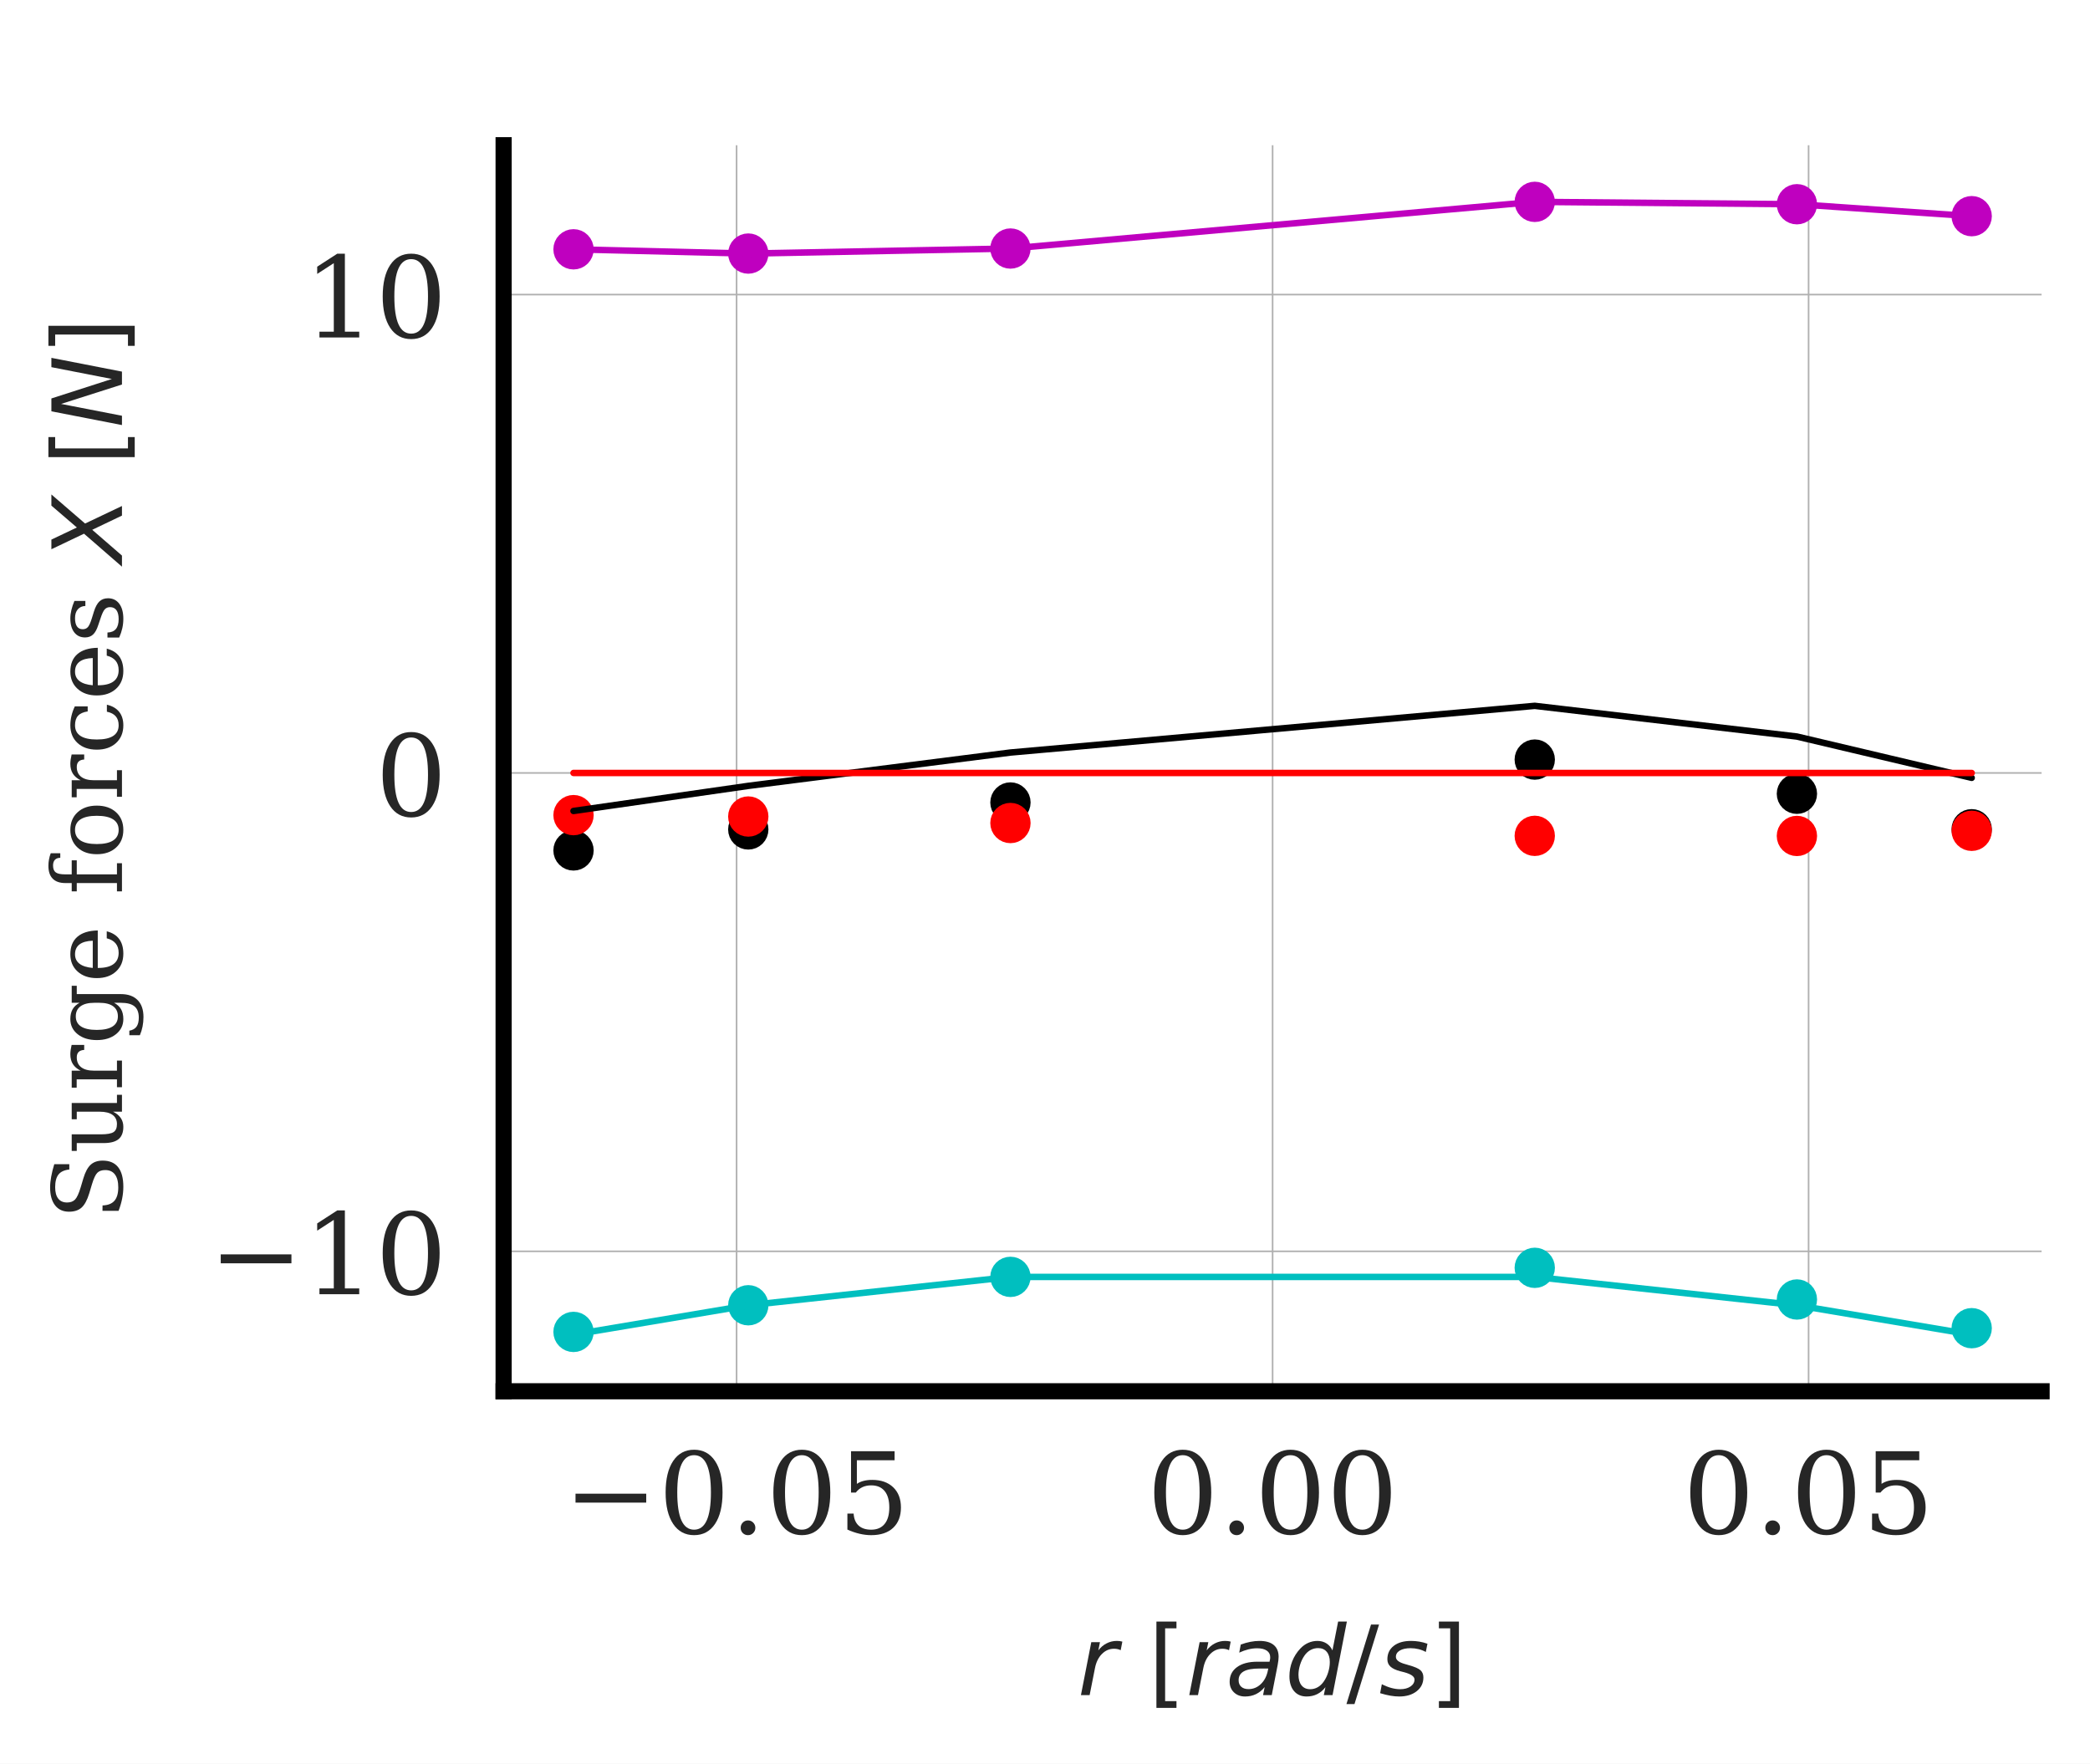
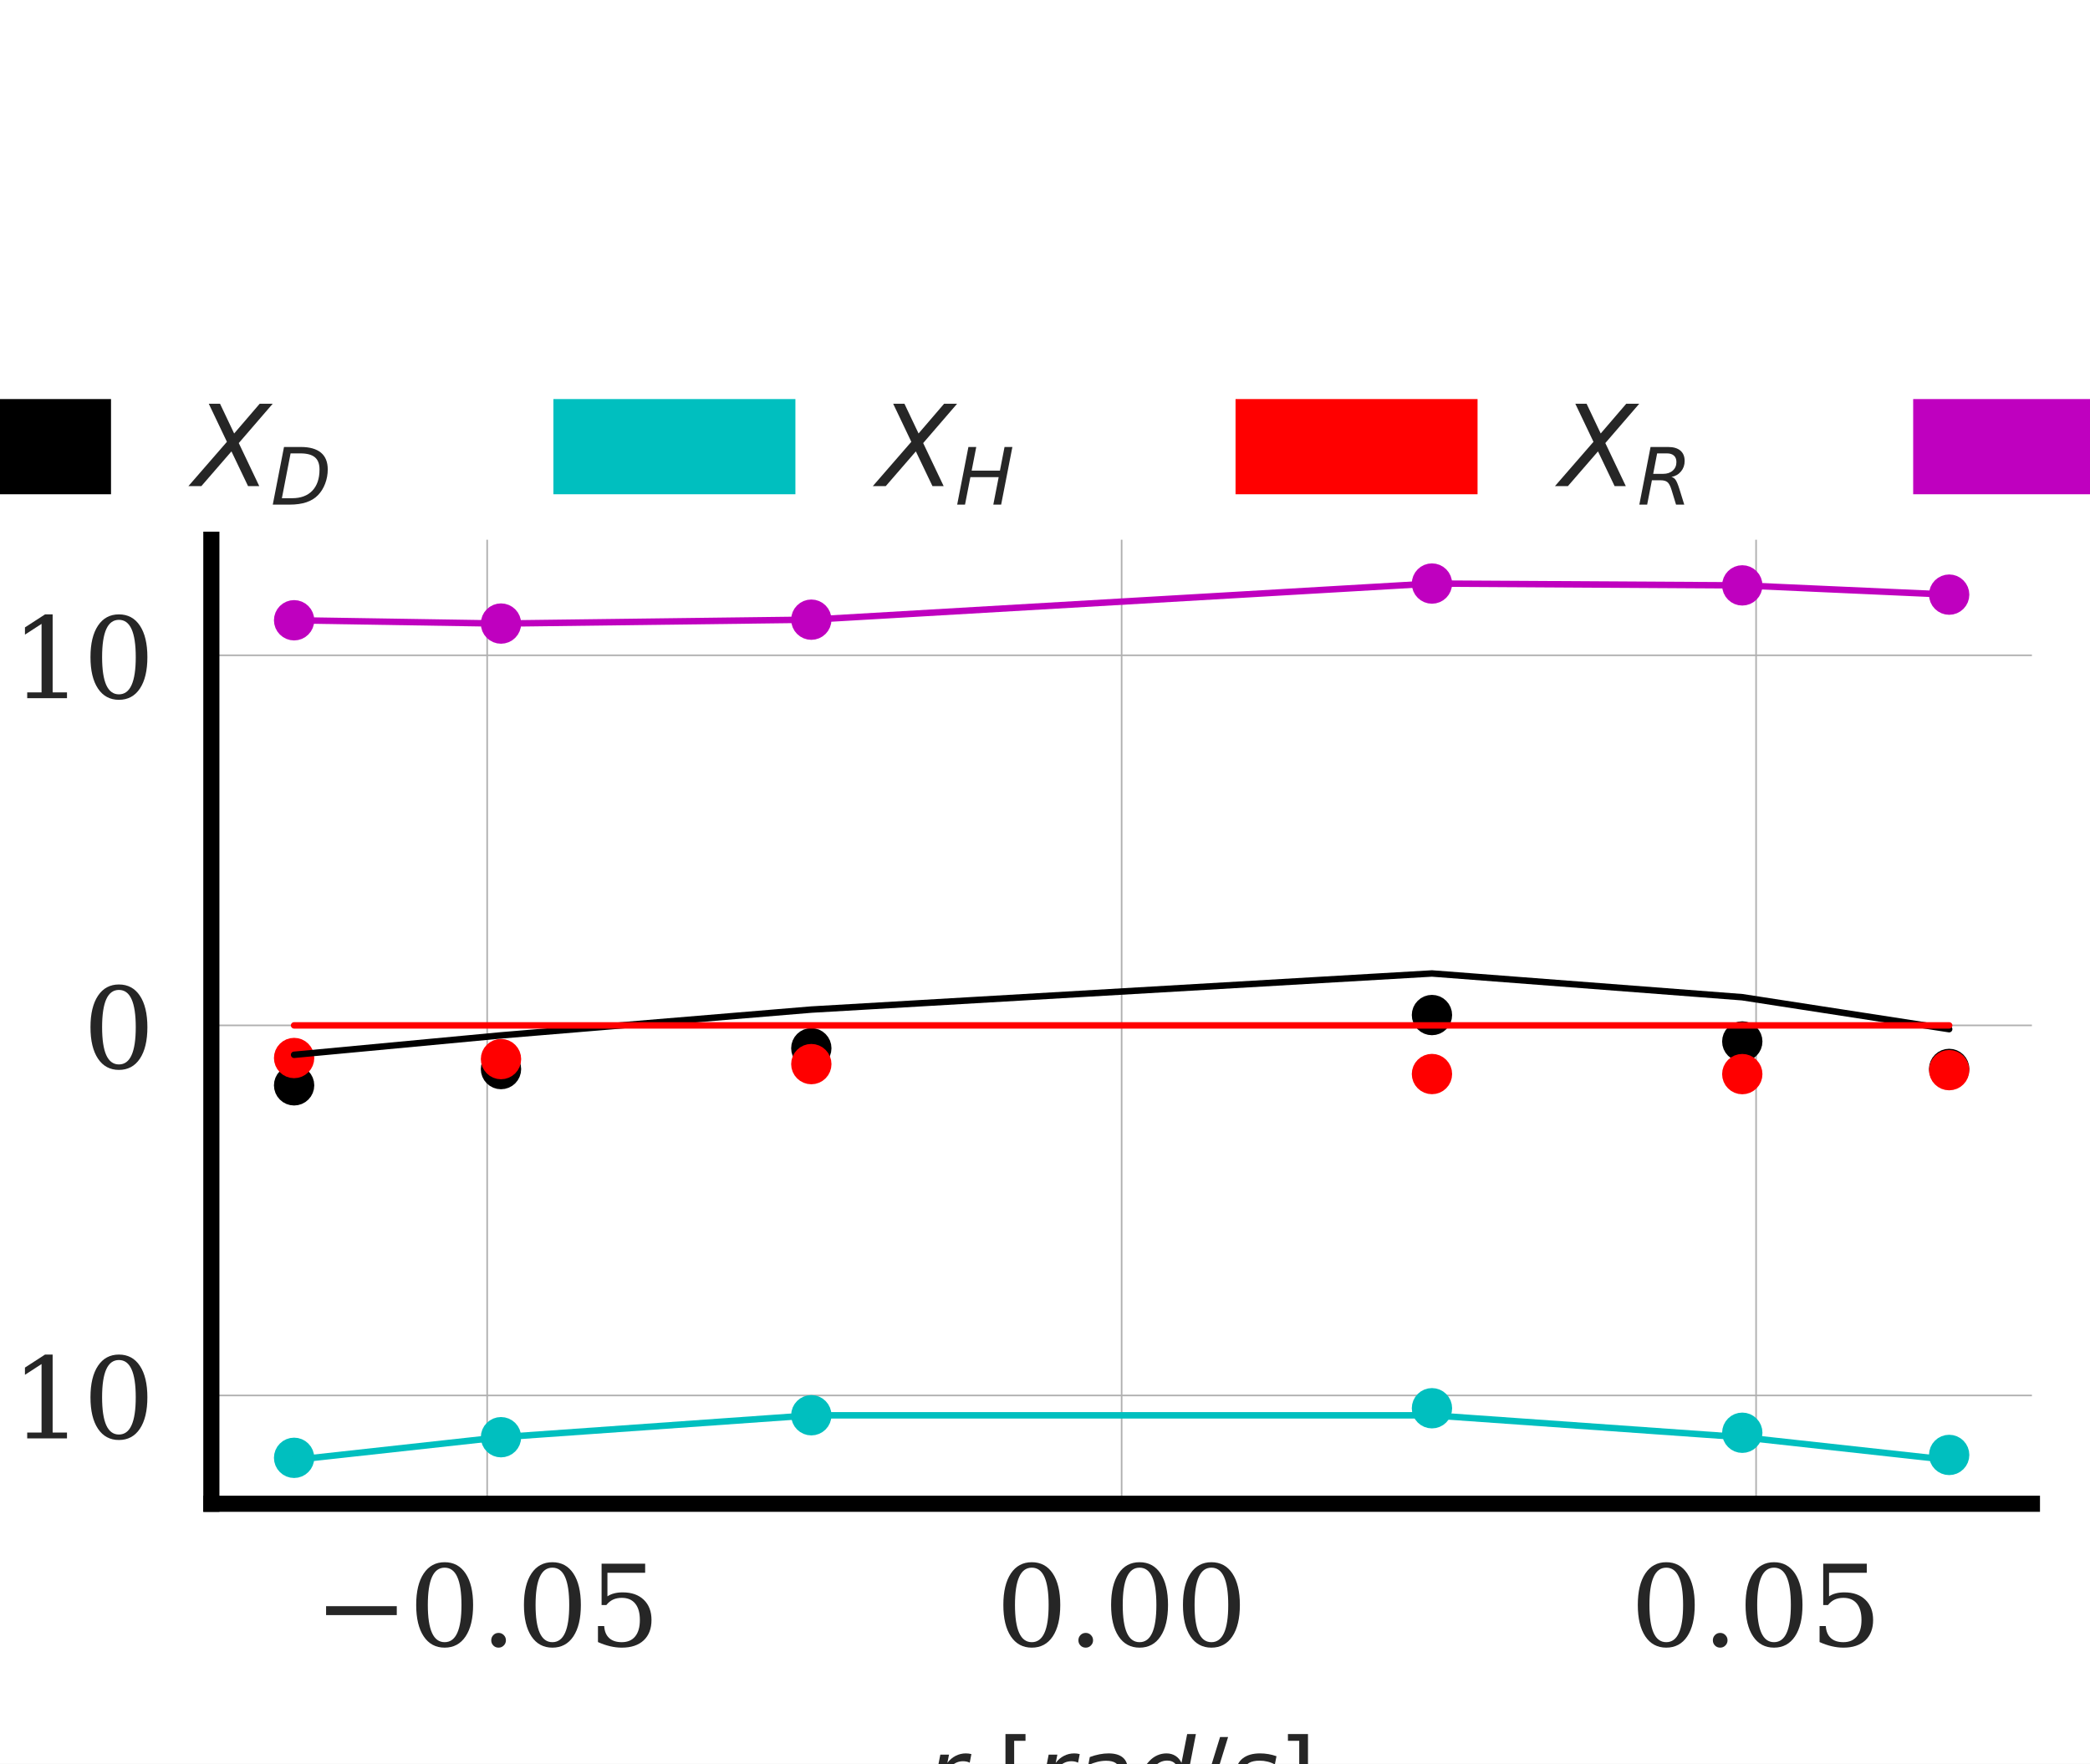
<svg xmlns="http://www.w3.org/2000/svg" xmlns:xlink="http://www.w3.org/1999/xlink" width="129.54pt" height="109.312pt" viewBox="0 0 129.54 109.312" version="1.1">
  <defs>
    <style type="text/css">*{stroke-linejoin: round; stroke-linecap: butt}</style>
  </defs>
  <g id="figure_1">
    <g id="patch_1">
      <path d="M 0 109.312  L 129.54 109.312  L 129.54 0  L 0 0  z " style="fill: #ffffff" />
    </g>
    <g id="axes_1">
      <g id="patch_2">
-         <path d="M 31.214 86.23  L 126.54 86.23  L 126.54 9.001  L 31.214 9.001  z " style="fill: #ffffff" />
+         <path d="M 13.1 93.202  L 125.94 93.202  L 125.94 33.452  L 13.1 33.452  z " style="fill: #ffffff" />
      </g>
      <g id="matplotlib.axis_1">
        <g id="xtick_1">
          <g id="line2d_1">
-             <path d="M 45.655 86.23  L 45.655 9.001  " clip-path="url(#pb7124b61d7)" style="fill: none; stroke: #b0b0b0; stroke-width: 0.1; stroke-linecap: round" />
+             <path d="M 30.195 93.202  L 30.195 33.452  " clip-path="url(#pee48718873)" style="fill: none; stroke: #b0b0b0; stroke-width: 0.1; stroke-linecap: round" />
          </g>
          <g id="line2d_2" />
          <g id="text_1">
-             <g style="fill: #262626" transform="translate(34.92963 95.04866) scale(0.07 -0.07)">
+             <g style="fill: #262626" transform="translate(19.46946 102.0205) scale(0.07 -0.07)">
              <defs>
                <path id="DejaVuSerif-2212" d="M 678 2259  L 4684 2259  L 4684 1753  L 678 1753  L 678 2259  z " transform="scale(0.015625)" />
                <path id="DejaVuSerif-30" d="M 2034 219  Q 2513 219 2750 744  Q 2988 1269 2988 2328  Q 2988 3391 2750 3916  Q 2513 4441 2034 4441  Q 1556 4441 1318 3916  Q 1081 3391 1081 2328  Q 1081 1269 1318 744  Q 1556 219 2034 219  z M 2034 -91  Q 1275 -91 848 546  Q 422 1184 422 2328  Q 422 3475 848 4112  Q 1275 4750 2034 4750  Q 2797 4750 3222 4112  Q 3647 3475 3647 2328  Q 3647 1184 3222 546  Q 2797 -91 2034 -91  z " transform="scale(0.015625)" />
                <path id="DejaVuSerif-2e" d="M 603 325  Q 603 500 722 622  Q 841 744 1019 744  Q 1191 744 1312 622  Q 1434 500 1434 325  Q 1434 153 1312 31  Q 1191 -91 1019 -91  Q 841 -91 722 29  Q 603 150 603 325  z " transform="scale(0.015625)" />
                <path id="DejaVuSerif-35" d="M 3219 4666  L 3219 4153  L 1081 4153  L 1081 2816  Q 1244 2928 1461 2984  Q 1678 3041 1947 3041  Q 2703 3041 3140 2622  Q 3578 2203 3578 1478  Q 3578 738 3136 323  Q 2694 -91 1894 -91  Q 1572 -91 1234 -12  Q 897 66 544 225  L 544 1131  L 897 1131  Q 925 688 1179 453  Q 1434 219 1894 219  Q 2388 219 2653 544  Q 2919 869 2919 1478  Q 2919 2084 2655 2407  Q 2391 2731 1894 2731  Q 1613 2731 1398 2631  Q 1184 2531 1019 2322  L 750 2322  L 750 4666  L 3219 4666  z " transform="scale(0.015625)" />
              </defs>
              <use xlink:href="#DejaVuSerif-2212" />
              <use xlink:href="#DejaVuSerif-30" x="83.789" />
              <use xlink:href="#DejaVuSerif-2e" x="147.412" />
              <use xlink:href="#DejaVuSerif-30" x="179.199" />
              <use xlink:href="#DejaVuSerif-35" x="242.822" />
            </g>
          </g>
        </g>
        <g id="xtick_2">
          <g id="line2d_3">
-             <path d="M 78.877 86.23  L 78.877 9.001  " clip-path="url(#pb7124b61d7)" style="fill: none; stroke: #b0b0b0; stroke-width: 0.1; stroke-linecap: round" />
+             <path d="M 69.52 93.202  L 69.52 33.452  " clip-path="url(#pee48718873)" style="fill: none; stroke: #b0b0b0; stroke-width: 0.1; stroke-linecap: round" />
          </g>
          <g id="line2d_4" />
          <g id="text_2">
-             <g style="fill: #262626" transform="translate(71.08355 95.04866) scale(0.07 -0.07)">
+             <g style="fill: #262626" transform="translate(61.72691 102.0205) scale(0.07 -0.07)">
              <use xlink:href="#DejaVuSerif-30" />
              <use xlink:href="#DejaVuSerif-2e" x="63.623" />
              <use xlink:href="#DejaVuSerif-30" x="95.41" />
              <use xlink:href="#DejaVuSerif-30" x="159.033" />
            </g>
          </g>
        </g>
        <g id="xtick_3">
          <g id="line2d_5">
-             <path d="M 112.098 86.23  L 112.098 9.001  " clip-path="url(#pb7124b61d7)" style="fill: none; stroke: #b0b0b0; stroke-width: 0.1; stroke-linecap: round" />
+             <path d="M 108.844 93.202  L 108.844 33.452  " clip-path="url(#pee48718873)" style="fill: none; stroke: #b0b0b0; stroke-width: 0.1; stroke-linecap: round" />
          </g>
          <g id="line2d_6" />
          <g id="text_3">
-             <g style="fill: #262626" transform="translate(104.3046 95.04866) scale(0.07 -0.07)">
+             <g style="fill: #262626" transform="translate(101.0515 102.0205) scale(0.07 -0.07)">
              <use xlink:href="#DejaVuSerif-30" />
              <use xlink:href="#DejaVuSerif-2e" x="63.623" />
              <use xlink:href="#DejaVuSerif-30" x="95.41" />
              <use xlink:href="#DejaVuSerif-35" x="159.033" />
            </g>
          </g>
        </g>
        <g id="text_4">
-           <g style="fill: #262626" transform="translate(66.78652 105.0635) scale(0.06 -0.06)">
+           <g style="fill: #262626" transform="translate(57.42988 112.0353) scale(0.06 -0.06)">
            <defs>
              <path id="DejaVuSans-Oblique-72" d="M 2853 2969  Q 2766 3016 2653 3041  Q 2541 3066 2413 3066  Q 1953 3066 1609 2717  Q 1266 2369 1153 1784  L 800 0  L 225 0  L 909 3500  L 1484 3500  L 1375 2956  Q 1603 3259 1920 3421  Q 2238 3584 2597 3584  Q 2691 3584 2781 3573  Q 2872 3563 2963 3538  L 2853 2969  z " transform="scale(0.015625)" />
              <path id="DejaVuSerif-20" transform="scale(0.015625)" />
              <path id="DejaVuSans-5b" d="M 550 4863  L 1875 4863  L 1875 4416  L 1125 4416  L 1125 -397  L 1875 -397  L 1875 -844  L 550 -844  L 550 4863  z " transform="scale(0.015625)" />
              <path id="DejaVuSans-Oblique-61" d="M 3438 1997  L 3047 0  L 2472 0  L 2578 531  Q 2325 219 2001 64  Q 1678 -91 1281 -91  Q 834 -91 548 182  Q 263 456 263 884  Q 263 1497 752 1853  Q 1241 2209 2100 2209  L 2900 2209  L 2931 2363  Q 2938 2388 2941 2417  Q 2944 2447 2944 2509  Q 2944 2788 2717 2942  Q 2491 3097 2081 3097  Q 1800 3097 1504 3025  Q 1209 2953 897 2809  L 997 3341  Q 1322 3463 1633 3523  Q 1944 3584 2234 3584  Q 2853 3584 3176 3315  Q 3500 3047 3500 2534  Q 3500 2431 3484 2292  Q 3469 2153 3438 1997  z M 2816 1759  L 2241 1759  Q 1534 1759 1195 1570  Q 856 1381 856 984  Q 856 709 1029 553  Q 1203 397 1509 397  Q 1978 397 2328 733  Q 2678 1069 2791 1631  L 2816 1759  z " transform="scale(0.015625)" />
              <path id="DejaVuSans-Oblique-64" d="M 2675 525  Q 2444 222 2128 65  Q 1813 -91 1428 -91  Q 903 -91 598 267  Q 294 625 294 1247  Q 294 1766 478 2236  Q 663 2706 1013 3078  Q 1244 3325 1534 3454  Q 1825 3584 2144 3584  Q 2481 3584 2739 3421  Q 2997 3259 3138 2956  L 3513 4863  L 4091 4863  L 3144 0  L 2566 0  L 2675 525  z M 891 1350  Q 891 897 1095 644  Q 1300 391 1663 391  Q 1931 391 2161 520  Q 2391 650 2566 903  Q 2750 1166 2856 1509  Q 2963 1853 2963 2188  Q 2963 2622 2758 2865  Q 2553 3109 2194 3109  Q 1922 3109 1687 2981  Q 1453 2853 1288 2613  Q 1106 2353 998 2009  Q 891 1666 891 1350  z " transform="scale(0.015625)" />
              <path id="DejaVuSans-2f" d="M 1625 4666  L 2156 4666  L 531 -594  L 0 -594  L 1625 4666  z " transform="scale(0.015625)" />
              <path id="DejaVuSans-Oblique-73" d="M 3200 3397  L 3091 2853  Q 2863 2978 2609 3040  Q 2356 3103 2088 3103  Q 1634 3103 1373 2948  Q 1113 2794 1113 2528  Q 1113 2219 1719 2053  Q 1766 2041 1788 2034  L 1972 1978  Q 2547 1819 2739 1644  Q 2931 1469 2931 1166  Q 2931 609 2489 259  Q 2047 -91 1331 -91  Q 1053 -91 747 -37  Q 441 16 72 128  L 184 722  Q 500 559 806 475  Q 1113 391 1394 391  Q 1816 391 2080 572  Q 2344 753 2344 1031  Q 2344 1331 1650 1516  L 1591 1531  L 1394 1581  Q 956 1697 753 1886  Q 550 2075 550 2369  Q 550 2928 970 3256  Q 1391 3584 2113 3584  Q 2397 3584 2667 3537  Q 2938 3491 3200 3397  z " transform="scale(0.015625)" />
              <path id="DejaVuSans-5d" d="M 1947 4863  L 1947 -844  L 622 -844  L 622 -397  L 1369 -397  L 1369 4416  L 622 4416  L 622 4863  L 1947 4863  z " transform="scale(0.015625)" />
            </defs>
            <use xlink:href="#DejaVuSans-Oblique-72" transform="translate(0 0.015625)" />
            <use xlink:href="#DejaVuSerif-20" transform="translate(41.11328 0.015625)" />
            <use xlink:href="#DejaVuSans-5b" transform="translate(72.90039 0.015625)" />
            <use xlink:href="#DejaVuSans-Oblique-72" transform="translate(111.9141 0.015625)" />
            <use xlink:href="#DejaVuSans-Oblique-61" transform="translate(153.0273 0.015625)" />
            <use xlink:href="#DejaVuSans-Oblique-64" transform="translate(214.3066 0.015625)" />
            <use xlink:href="#DejaVuSans-2f" transform="translate(277.7832 0.015625)" />
            <use xlink:href="#DejaVuSans-Oblique-73" transform="translate(311.4746 0.015625)" />
            <use xlink:href="#DejaVuSans-5d" transform="translate(363.5742 0.015625)" />
          </g>
        </g>
      </g>
      <g id="matplotlib.axis_2">
        <g id="ytick_1">
          <g id="line2d_7">
-             <path d="M 31.214 77.556  L 126.54 77.556  " clip-path="url(#pb7124b61d7)" style="fill: none; stroke: #b0b0b0; stroke-width: 0.1; stroke-linecap: round" />
+             <path d="M 13.1 86.491  L 125.94 86.491  " clip-path="url(#pee48718873)" style="fill: none; stroke: #b0b0b0; stroke-width: 0.1; stroke-linecap: round" />
          </g>
          <g id="line2d_8" />
          <g id="text_5">
-             <g style="fill: #262626" transform="translate(12.94024 80.21589) scale(0.07 -0.07)">
+             <g style="fill: #262626" transform="translate(-5.173281 89.1508) scale(0.07 -0.07)">
              <defs>
                <path id="DejaVuSerif-31" d="M 909 0  L 909 331  L 1722 331  L 1722 4213  L 781 3603  L 781 4013  L 1919 4750  L 2350 4750  L 2350 331  L 3163 331  L 3163 0  L 909 0  z " transform="scale(0.015625)" />
              </defs>
              <use xlink:href="#DejaVuSerif-2212" />
              <use xlink:href="#DejaVuSerif-31" x="83.789" />
              <use xlink:href="#DejaVuSerif-30" x="147.412" />
            </g>
          </g>
        </g>
        <g id="ytick_2">
          <g id="line2d_9">
-             <path d="M 31.214 47.908  L 126.54 47.908  " clip-path="url(#pb7124b61d7)" style="fill: none; stroke: #b0b0b0; stroke-width: 0.1; stroke-linecap: round" />
+             <path d="M 13.1 63.553  L 125.94 63.553  " clip-path="url(#pee48718873)" style="fill: none; stroke: #b0b0b0; stroke-width: 0.1; stroke-linecap: round" />
          </g>
          <g id="line2d_10" />
          <g id="text_6">
-             <g style="fill: #262626" transform="translate(23.25977 50.56701) scale(0.07 -0.07)">
+             <g style="fill: #262626" transform="translate(5.14625 66.21262) scale(0.07 -0.07)">
              <use xlink:href="#DejaVuSerif-30" />
            </g>
          </g>
        </g>
        <g id="ytick_3">
          <g id="line2d_11">
-             <path d="M 31.214 18.259  L 126.54 18.259  " clip-path="url(#pb7124b61d7)" style="fill: none; stroke: #b0b0b0; stroke-width: 0.1; stroke-linecap: round" />
+             <path d="M 13.1 40.615  L 125.94 40.615  " clip-path="url(#pee48718873)" style="fill: none; stroke: #b0b0b0; stroke-width: 0.1; stroke-linecap: round" />
          </g>
          <g id="line2d_12" />
          <g id="text_7">
-             <g style="fill: #262626" transform="translate(18.80602 20.91813) scale(0.07 -0.07)">
+             <g style="fill: #262626" transform="translate(0.6925 43.27445) scale(0.07 -0.07)">
              <use xlink:href="#DejaVuSerif-31" />
              <use xlink:href="#DejaVuSerif-30" x="63.623" />
            </g>
          </g>
        </g>
        <g id="text_8">
-           <g style="fill: #262626" transform="translate(7.56024 75.60523) rotate(-90) scale(0.06 -0.06)">
+           <g style="fill: #262626" transform="translate(-10.55328 91.31701) rotate(-90) scale(0.06 -0.06)">
            <defs>
              <path id="DejaVuSerif-53" d="M 594 225  L 594 1288  L 953 1284  Q 969 753 1261 498  Q 1553 244 2150 244  Q 2706 244 2998 464  Q 3291 684 3291 1106  Q 3291 1444 3114 1625  Q 2938 1806 2369 1978  L 1753 2163  Q 1084 2366 811 2669  Q 538 2972 538 3500  Q 538 4094 959 4422  Q 1381 4750 2144 4750  Q 2469 4750 2856 4679  Q 3244 4609 3681 4475  L 3681 3481  L 3328 3481  Q 3275 3975 2998 4195  Q 2722 4416 2156 4416  Q 1663 4416 1405 4214  Q 1147 4013 1147 3628  Q 1147 3294 1340 3103  Q 1534 2913 2163 2725  L 2741 2553  Q 3375 2363 3645 2067  Q 3916 1772 3916 1275  Q 3916 597 3481 253  Q 3047 -91 2188 -91  Q 1803 -91 1404 -12  Q 1006 66 594 225  z " transform="scale(0.015625)" />
              <path id="DejaVuSerif-75" d="M 2266 3322  L 3341 3322  L 3341 331  L 3884 331  L 3884 0  L 2766 0  L 2766 588  Q 2606 256 2353 82  Q 2100 -91 1766 -91  Q 1213 -91 952 223  Q 691 538 691 1209  L 691 2988  L 172 2988  L 172 3322  L 1269 3322  L 1269 1388  Q 1269 781 1417 556  Q 1566 331 1947 331  Q 2347 331 2556 625  Q 2766 919 2766 1478  L 2766 2988  L 2266 2988  L 2266 3322  z " transform="scale(0.015625)" />
              <path id="DejaVuSerif-72" d="M 3059 3328  L 3059 2497  L 2728 2497  Q 2713 2744 2591 2866  Q 2469 2988 2234 2988  Q 1809 2988 1582 2694  Q 1356 2400 1356 1850  L 1356 331  L 2022 331  L 2022 0  L 263 0  L 263 331  L 781 331  L 781 2994  L 231 2994  L 231 3322  L 1356 3322  L 1356 2731  Q 1525 3078 1790 3245  Q 2056 3413 2438 3413  Q 2578 3413 2733 3391  Q 2888 3369 3059 3328  z " transform="scale(0.015625)" />
              <path id="DejaVuSerif-67" d="M 3359 2988  L 3359 72  Q 3359 -644 2965 -1033  Q 2572 -1422 1844 -1422  Q 1516 -1422 1216 -1362  Q 916 -1303 641 -1184  L 641 -488  L 941 -488  Q 997 -813 1206 -963  Q 1416 -1113 1806 -1113  Q 2313 -1113 2548 -827  Q 2784 -541 2784 72  L 2784 519  Q 2616 206 2355 57  Q 2094 -91 1709 -91  Q 1097 -91 708 395  Q 319 881 319 1663  Q 319 2444 706 2928  Q 1094 3413 1709 3413  Q 2094 3413 2355 3264  Q 2616 3116 2784 2803  L 2784 3322  L 3909 3322  L 3909 2988  L 3359 2988  z M 2784 1825  Q 2784 2422 2554 2737  Q 2325 3053 1888 3053  Q 1444 3053 1217 2703  Q 991 2353 991 1663  Q 991 975 1217 622  Q 1444 269 1888 269  Q 2325 269 2554 583  Q 2784 897 2784 1497  L 2784 1825  z " transform="scale(0.015625)" />
              <path id="DejaVuSerif-65" d="M 3469 1600  L 991 1600  L 991 1575  Q 991 903 1244 561  Q 1497 219 1991 219  Q 2369 219 2611 417  Q 2853 616 2950 1006  L 3413 1006  Q 3275 459 2904 184  Q 2534 -91 1931 -91  Q 1203 -91 761 389  Q 319 869 319 1663  Q 319 2450 753 2931  Q 1188 3413 1894 3413  Q 2647 3413 3050 2948  Q 3453 2484 3469 1600  z M 2791 1931  Q 2772 2513 2545 2808  Q 2319 3103 1894 3103  Q 1497 3103 1269 2806  Q 1041 2509 991 1931  L 2791 1931  z " transform="scale(0.015625)" />
              <path id="DejaVuSerif-66" d="M 2753 4078  L 2450 4078  Q 2447 4313 2317 4434  Q 2188 4556 1941 4556  Q 1619 4556 1487 4379  Q 1356 4203 1356 3750  L 1356 3322  L 2284 3322  L 2284 2988  L 1356 2988  L 1356 331  L 2094 331  L 2094 0  L 231 0  L 231 331  L 781 331  L 781 2988  L 231 2988  L 231 3322  L 781 3322  L 781 3738  Q 781 4294 1070 4578  Q 1359 4863 1919 4863  Q 2128 4863 2337 4825  Q 2547 4788 2753 4709  L 2753 4078  z " transform="scale(0.015625)" />
              <path id="DejaVuSerif-6f" d="M 1925 219  Q 2388 219 2623 584  Q 2859 950 2859 1663  Q 2859 2375 2623 2739  Q 2388 3103 1925 3103  Q 1463 3103 1227 2739  Q 991 2375 991 1663  Q 991 950 1228 584  Q 1466 219 1925 219  z M 1925 -91  Q 1200 -91 759 389  Q 319 869 319 1663  Q 319 2456 758 2934  Q 1197 3413 1925 3413  Q 2653 3413 3092 2934  Q 3531 2456 3531 1663  Q 3531 869 3092 389  Q 2653 -91 1925 -91  z " transform="scale(0.015625)" />
              <path id="DejaVuSerif-63" d="M 3291 997  Q 3169 466 2822 187  Q 2475 -91 1925 -91  Q 1200 -91 759 389  Q 319 869 319 1663  Q 319 2459 759 2936  Q 1200 3413 1925 3413  Q 2241 3413 2553 3339  Q 2866 3266 3181 3116  L 3181 2266  L 2847 2266  Q 2781 2703 2561 2903  Q 2341 3103 1931 3103  Q 1466 3103 1228 2742  Q 991 2381 991 1663  Q 991 944 1227 581  Q 1463 219 1931 219  Q 2303 219 2525 412  Q 2747 606 2828 997  L 3291 997  z " transform="scale(0.015625)" />
              <path id="DejaVuSerif-73" d="M 359 184  L 359 959  L 691 959  Q 703 588 923 403  Q 1144 219 1575 219  Q 1963 219 2166 364  Q 2369 509 2369 788  Q 2369 1006 2220 1140  Q 2072 1275 1594 1428  L 1178 1569  Q 750 1706 558 1912  Q 366 2119 366 2438  Q 366 2894 700 3153  Q 1034 3413 1625 3413  Q 1888 3413 2178 3344  Q 2469 3275 2778 3144  L 2778 2419  L 2447 2419  Q 2434 2741 2221 2922  Q 2009 3103 1644 3103  Q 1281 3103 1095 2975  Q 909 2847 909 2591  Q 909 2381 1050 2254  Q 1191 2128 1613 1997  L 2069 1856  Q 2541 1709 2748 1489  Q 2956 1269 2956 922  Q 2956 450 2595 179  Q 2234 -91 1600 -91  Q 1278 -91 972 -22  Q 666 47 359 184  z " transform="scale(0.015625)" />
              <path id="DejaVuSans-Oblique-58" d="M 878 4666  L 1516 4666  L 2316 2981  L 3763 4666  L 4500 4666  L 2578 2438  L 3738 0  L 3103 0  L 2163 1966  L 459 0  L -275 0  L 1906 2509  L 878 4666  z " transform="scale(0.015625)" />
              <path id="DejaVuSans-Oblique-4e" d="M 1081 4666  L 1931 4666  L 3219 666  L 4000 4666  L 4616 4666  L 3706 0  L 2853 0  L 1569 4025  L 788 0  L 172 0  L 1081 4666  z " transform="scale(0.015625)" />
            </defs>
            <use xlink:href="#DejaVuSerif-53" transform="translate(0 0.015625)" />
            <use xlink:href="#DejaVuSerif-75" transform="translate(68.50586 0.015625)" />
            <use xlink:href="#DejaVuSerif-72" transform="translate(132.9102 0.015625)" />
            <use xlink:href="#DejaVuSerif-67" transform="translate(180.7129 0.015625)" />
            <use xlink:href="#DejaVuSerif-65" transform="translate(244.7266 0.015625)" />
            <use xlink:href="#DejaVuSerif-20" transform="translate(303.9062 0.015625)" />
            <use xlink:href="#DejaVuSerif-66" transform="translate(335.6934 0.015625)" />
            <use xlink:href="#DejaVuSerif-6f" transform="translate(372.7051 0.015625)" />
            <use xlink:href="#DejaVuSerif-72" transform="translate(432.9102 0.015625)" />
            <use xlink:href="#DejaVuSerif-63" transform="translate(480.7129 0.015625)" />
            <use xlink:href="#DejaVuSerif-65" transform="translate(536.7188 0.015625)" />
            <use xlink:href="#DejaVuSerif-73" transform="translate(595.8984 0.015625)" />
            <use xlink:href="#DejaVuSerif-20" transform="translate(647.2168 0.015625)" />
            <use xlink:href="#DejaVuSans-Oblique-58" transform="translate(679.0039 0.015625)" />
            <use xlink:href="#DejaVuSerif-20" transform="translate(747.5098 0.015625)" />
            <use xlink:href="#DejaVuSans-5b" transform="translate(779.2969 0.015625)" />
            <use xlink:href="#DejaVuSans-Oblique-4e" transform="translate(818.3105 0.015625)" />
            <use xlink:href="#DejaVuSans-5d" transform="translate(893.1152 0.015625)" />
          </g>
        </g>
      </g>
      <g id="line2d_13">
        <defs>
-           <path id="m303464b0e6" d="M 0 0.75  C 0.199 0.75 0.39 0.671 0.53 0.53  C 0.671 0.39 0.75 0.199 0.75 0  C 0.75 -0.199 0.671 -0.39 0.53 -0.53  C 0.39 -0.671 0.199 -0.75 0 -0.75  C -0.199 -0.75 -0.39 -0.671 -0.53 -0.53  C -0.671 -0.39 -0.75 -0.199 -0.75 0  C -0.75 0.199 -0.671 0.39 -0.53 0.53  C -0.39 0.671 -0.199 0.75 0 0.75  z " style="stroke: #000000" />
-         </defs>
-         <g clip-path="url(#pb7124b61d7)">
-           <use xlink:href="#m303464b0e6" x="35.547" y="52.709" style="stroke: #000000" />
-           <use xlink:href="#m303464b0e6" x="46.379" y="51.407" style="stroke: #000000" />
-           <use xlink:href="#m303464b0e6" x="62.628" y="49.738" style="stroke: #000000" />
-           <use xlink:href="#m303464b0e6" x="95.125" y="47.079" style="stroke: #000000" />
-           <use xlink:href="#m303464b0e6" x="111.374" y="49.196" style="stroke: #000000" />
-           <use xlink:href="#m303464b0e6" x="122.207" y="51.396" style="stroke: #000000" />
+           <path id="mc20817469b" d="M 0 0.75  C 0.199 0.75 0.39 0.671 0.53 0.53  C 0.671 0.39 0.75 0.199 0.75 0  C 0.75 -0.199 0.671 -0.39 0.53 -0.53  C 0.39 -0.671 0.199 -0.75 0 -0.75  C -0.199 -0.75 -0.39 -0.671 -0.53 -0.53  C -0.671 -0.39 -0.75 -0.199 -0.75 0  C -0.75 0.199 -0.671 0.39 -0.53 0.53  C -0.39 0.671 -0.199 0.75 0 0.75  z " style="stroke: #000000" />
+         </defs>
+         <g clip-path="url(#pee48718873)">
+           <use xlink:href="#mc20817469b" x="18.229" y="67.268" style="stroke: #000000" />
+           <use xlink:href="#mc20817469b" x="31.052" y="66.261" style="stroke: #000000" />
+           <use xlink:href="#mc20817469b" x="50.286" y="64.97" style="stroke: #000000" />
+           <use xlink:href="#mc20817469b" x="88.754" y="62.912" style="stroke: #000000" />
+           <use xlink:href="#mc20817469b" x="107.988" y="64.55" style="stroke: #000000" />
+           <use xlink:href="#mc20817469b" x="120.811" y="66.252" style="stroke: #000000" />
        </g>
      </g>
      <g id="line2d_14">
        <defs>
-           <path id="mcd48f95311" d="M 0 0.75  C 0.199 0.75 0.39 0.671 0.53 0.53  C 0.671 0.39 0.75 0.199 0.75 0  C 0.75 -0.199 0.671 -0.39 0.53 -0.53  C 0.39 -0.671 0.199 -0.75 0 -0.75  C -0.199 -0.75 -0.39 -0.671 -0.53 -0.53  C -0.671 -0.39 -0.75 -0.199 -0.75 0  C -0.75 0.199 -0.671 0.39 -0.53 0.53  C -0.39 0.671 -0.199 0.75 0 0.75  z " style="stroke: #00bfbf" />
-         </defs>
-         <g clip-path="url(#pb7124b61d7)">
-           <use xlink:href="#mcd48f95311" x="35.547" y="82.551" style="fill: #00bfbf; stroke: #00bfbf" />
-           <use xlink:href="#mcd48f95311" x="46.379" y="80.899" style="fill: #00bfbf; stroke: #00bfbf" />
-           <use xlink:href="#mcd48f95311" x="62.628" y="79.14" style="fill: #00bfbf; stroke: #00bfbf" />
-           <use xlink:href="#mcd48f95311" x="95.125" y="78.579" style="fill: #00bfbf; stroke: #00bfbf" />
-           <use xlink:href="#mcd48f95311" x="111.374" y="80.542" style="fill: #00bfbf; stroke: #00bfbf" />
-           <use xlink:href="#mcd48f95311" x="122.207" y="82.32" style="fill: #00bfbf; stroke: #00bfbf" />
+           <path id="mcbd9e3e299" d="M 0 0.75  C 0.199 0.75 0.39 0.671 0.53 0.53  C 0.671 0.39 0.75 0.199 0.75 0  C 0.75 -0.199 0.671 -0.39 0.53 -0.53  C 0.39 -0.671 0.199 -0.75 0 -0.75  C -0.199 -0.75 -0.39 -0.671 -0.53 -0.53  C -0.671 -0.39 -0.75 -0.199 -0.75 0  C -0.75 0.199 -0.671 0.39 -0.53 0.53  C -0.39 0.671 -0.199 0.75 0 0.75  z " style="stroke: #00bfbf" />
+         </defs>
+         <g clip-path="url(#pee48718873)">
+           <use xlink:href="#mcbd9e3e299" x="18.229" y="90.355" style="fill: #00bfbf; stroke: #00bfbf" />
+           <use xlink:href="#mcbd9e3e299" x="31.052" y="89.077" style="fill: #00bfbf; stroke: #00bfbf" />
+           <use xlink:href="#mcbd9e3e299" x="50.286" y="87.716" style="fill: #00bfbf; stroke: #00bfbf" />
+           <use xlink:href="#mcbd9e3e299" x="88.754" y="87.282" style="fill: #00bfbf; stroke: #00bfbf" />
+           <use xlink:href="#mcbd9e3e299" x="107.988" y="88.801" style="fill: #00bfbf; stroke: #00bfbf" />
+           <use xlink:href="#mcbd9e3e299" x="120.811" y="90.176" style="fill: #00bfbf; stroke: #00bfbf" />
        </g>
      </g>
      <g id="line2d_15">
        <defs>
-           <path id="m92464443b7" d="M 0 0.75  C 0.199 0.75 0.39 0.671 0.53 0.53  C 0.671 0.39 0.75 0.199 0.75 0  C 0.75 -0.199 0.671 -0.39 0.53 -0.53  C 0.39 -0.671 0.199 -0.75 0 -0.75  C -0.199 -0.75 -0.39 -0.671 -0.53 -0.53  C -0.671 -0.39 -0.75 -0.199 -0.75 0  C -0.75 0.199 -0.671 0.39 -0.53 0.53  C -0.39 0.671 -0.199 0.75 0 0.75  z " style="stroke: #ff0000" />
-         </defs>
-         <g clip-path="url(#pb7124b61d7)">
-           <use xlink:href="#m92464443b7" x="35.547" y="50.521" style="fill: #ff0000; stroke: #ff0000" />
-           <use xlink:href="#m92464443b7" x="46.379" y="50.607" style="fill: #ff0000; stroke: #ff0000" />
-           <use xlink:href="#m92464443b7" x="62.628" y="51.01" style="fill: #ff0000; stroke: #ff0000" />
-           <use xlink:href="#m92464443b7" x="95.125" y="51.805" style="fill: #ff0000; stroke: #ff0000" />
-           <use xlink:href="#m92464443b7" x="111.374" y="51.811" style="fill: #ff0000; stroke: #ff0000" />
-           <use xlink:href="#m92464443b7" x="122.207" y="51.493" style="fill: #ff0000; stroke: #ff0000" />
+           <path id="m9e178d0697" d="M 0 0.75  C 0.199 0.75 0.39 0.671 0.53 0.53  C 0.671 0.39 0.75 0.199 0.75 0  C 0.75 -0.199 0.671 -0.39 0.53 -0.53  C 0.39 -0.671 0.199 -0.75 0 -0.75  C -0.199 -0.75 -0.39 -0.671 -0.53 -0.53  C -0.671 -0.39 -0.75 -0.199 -0.75 0  C -0.75 0.199 -0.671 0.39 -0.53 0.53  C -0.39 0.671 -0.199 0.75 0 0.75  z " style="stroke: #ff0000" />
+         </defs>
+         <g clip-path="url(#pee48718873)">
+           <use xlink:href="#m9e178d0697" x="18.229" y="65.575" style="fill: #ff0000; stroke: #ff0000" />
+           <use xlink:href="#m9e178d0697" x="31.052" y="65.642" style="fill: #ff0000; stroke: #ff0000" />
+           <use xlink:href="#m9e178d0697" x="50.286" y="65.953" style="fill: #ff0000; stroke: #ff0000" />
+           <use xlink:href="#m9e178d0697" x="88.754" y="66.568" style="fill: #ff0000; stroke: #ff0000" />
+           <use xlink:href="#m9e178d0697" x="107.988" y="66.573" style="fill: #ff0000; stroke: #ff0000" />
+           <use xlink:href="#m9e178d0697" x="120.811" y="66.327" style="fill: #ff0000; stroke: #ff0000" />
        </g>
      </g>
      <g id="line2d_16">
        <defs>
-           <path id="ma211888595" d="M 0 0.75  C 0.199 0.75 0.39 0.671 0.53 0.53  C 0.671 0.39 0.75 0.199 0.75 0  C 0.75 -0.199 0.671 -0.39 0.53 -0.53  C 0.39 -0.671 0.199 -0.75 0 -0.75  C -0.199 -0.75 -0.39 -0.671 -0.53 -0.53  C -0.671 -0.39 -0.75 -0.199 -0.75 0  C -0.75 0.199 -0.671 0.39 -0.53 0.53  C -0.39 0.671 -0.199 0.75 0 0.75  z " style="stroke: #bf00bf" />
-         </defs>
-         <g clip-path="url(#pb7124b61d7)">
-           <use xlink:href="#ma211888595" x="35.547" y="15.452" style="fill: #bf00bf; stroke: #bf00bf" />
-           <use xlink:href="#ma211888595" x="46.379" y="15.716" style="fill: #bf00bf; stroke: #bf00bf" />
-           <use xlink:href="#ma211888595" x="62.628" y="15.404" style="fill: #bf00bf; stroke: #bf00bf" />
-           <use xlink:href="#ma211888595" x="95.125" y="12.511" style="fill: #bf00bf; stroke: #bf00bf" />
-           <use xlink:href="#ma211888595" x="111.374" y="12.658" style="fill: #bf00bf; stroke: #bf00bf" />
-           <use xlink:href="#ma211888595" x="122.207" y="13.398" style="fill: #bf00bf; stroke: #bf00bf" />
+           <path id="m7cde8d28c7" d="M 0 0.75  C 0.199 0.75 0.39 0.671 0.53 0.53  C 0.671 0.39 0.75 0.199 0.75 0  C 0.75 -0.199 0.671 -0.39 0.53 -0.53  C 0.39 -0.671 0.199 -0.75 0 -0.75  C -0.199 -0.75 -0.39 -0.671 -0.53 -0.53  C -0.671 -0.39 -0.75 -0.199 -0.75 0  C -0.75 0.199 -0.671 0.39 -0.53 0.53  C -0.39 0.671 -0.199 0.75 0 0.75  z " style="stroke: #bf00bf" />
+         </defs>
+         <g clip-path="url(#pee48718873)">
+           <use xlink:href="#m7cde8d28c7" x="18.229" y="38.444" style="fill: #bf00bf; stroke: #bf00bf" />
+           <use xlink:href="#m7cde8d28c7" x="31.052" y="38.648" style="fill: #bf00bf; stroke: #bf00bf" />
+           <use xlink:href="#m7cde8d28c7" x="50.286" y="38.407" style="fill: #bf00bf; stroke: #bf00bf" />
+           <use xlink:href="#m7cde8d28c7" x="88.754" y="36.168" style="fill: #bf00bf; stroke: #bf00bf" />
+           <use xlink:href="#m7cde8d28c7" x="107.988" y="36.282" style="fill: #bf00bf; stroke: #bf00bf" />
+           <use xlink:href="#m7cde8d28c7" x="120.811" y="36.855" style="fill: #bf00bf; stroke: #bf00bf" />
        </g>
      </g>
      <g id="line2d_17">
-         <path d="M 35.547 50.264  L 46.379 48.708  L 62.628 46.641  L 95.125 43.748  L 111.374 45.65  L 122.207 48.21  " clip-path="url(#pb7124b61d7)" style="fill: none; stroke: #000000; stroke-width: 0.4; stroke-linecap: round" />
+         <path d="M 18.229 65.376  L 31.052 64.172  L 50.286 62.573  L 88.754 60.335  L 107.988 61.807  L 120.811 63.787  " clip-path="url(#pee48718873)" style="fill: none; stroke: #000000; stroke-width: 0.4; stroke-linecap: round" />
      </g>
      <g id="line2d_18">
-         <path d="M 35.547 82.719  L 46.379 80.899  L 62.628 79.144  L 95.125 79.144  L 111.374 80.899  L 122.207 82.719  " clip-path="url(#pb7124b61d7)" style="fill: none; stroke: #00bfbf; stroke-width: 0.4; stroke-linecap: round" />
+         <path d="M 18.229 90.486  L 31.052 89.078  L 50.286 87.72  L 88.754 87.72  L 107.988 89.078  L 120.811 90.486  " clip-path="url(#pee48718873)" style="fill: none; stroke: #00bfbf; stroke-width: 0.4; stroke-linecap: round" />
      </g>
      <g id="line2d_19">
-         <path d="M 35.547 47.908  L 46.379 47.908  L 62.628 47.908  L 95.125 47.908  L 111.374 47.908  L 122.207 47.908  " clip-path="url(#pb7124b61d7)" style="fill: none; stroke: #ff0000; stroke-width: 0.4; stroke-linecap: round" />
+         <path d="M 18.229 63.553  L 31.052 63.553  L 50.286 63.553  L 88.754 63.553  L 107.988 63.553  L 120.811 63.553  " clip-path="url(#pee48718873)" style="fill: none; stroke: #ff0000; stroke-width: 0.4; stroke-linecap: round" />
      </g>
      <g id="line2d_20">
-         <path d="M 35.547 15.452  L 46.379 15.716  L 62.628 15.404  L 95.125 12.511  L 111.374 12.658  L 122.207 13.398  " clip-path="url(#pb7124b61d7)" style="fill: none; stroke: #bf00bf; stroke-width: 0.4; stroke-linecap: round" />
+         <path d="M 18.229 38.444  L 31.052 38.648  L 50.286 38.407  L 88.754 36.168  L 107.988 36.282  L 120.811 36.855  " clip-path="url(#pee48718873)" style="fill: none; stroke: #bf00bf; stroke-width: 0.4; stroke-linecap: round" />
      </g>
      <g id="patch_3">
-         <path d="M 31.214 86.23  L 31.214 9.001  " style="fill: none; stroke: #000000; stroke-linejoin: miter; stroke-linecap: square" />
+         <path d="M 13.1 93.202  L 13.1 33.452  " style="fill: none; stroke: #000000; stroke-linejoin: miter; stroke-linecap: square" />
      </g>
      <g id="patch_4">
-         <path d="M 31.214 86.23  L 126.54 86.23  " style="fill: none; stroke: #000000; stroke-linejoin: miter; stroke-linecap: square" />
+         <path d="M 13.1 93.202  L 125.94 93.202  " style="fill: none; stroke: #000000; stroke-linejoin: miter; stroke-linecap: square" />
+       </g>
+       <g id="legend_1">
+         <g id="patch_5">
+           <path d="M -7.62 30.134  L 6.38 30.134  L 6.38 25.234  L -7.62 25.234  z " style="stroke: #000000; stroke-linejoin: miter" />
+         </g>
+         <g id="text_9">
+           <g style="fill: #262626" transform="translate(11.97988 30.13411) scale(0.07 -0.07)">
+             <defs>
+               <path id="DejaVuSans-Oblique-44" d="M 1081 4666  L 2438 4666  Q 3519 4666 4070 4208  Q 4622 3750 4622 2847  Q 4622 2250 4412 1698  Q 4203 1147 3834 769  Q 3463 381 2891 190  Q 2319 0 1538 0  L 172 0  L 1081 4666  z M 1613 4147  L 909 519  L 1734 519  Q 2794 519 3375 1128  Q 3956 1738 3956 2847  Q 3956 3519 3581 3833  Q 3206 4147 2406 4147  L 1613 4147  z " transform="scale(0.015625)" />
+             </defs>
+             <use xlink:href="#DejaVuSans-Oblique-58" transform="translate(0 0.09375)" />
+             <use xlink:href="#DejaVuSans-Oblique-44" transform="translate(68.50586 -16.3125) scale(0.7)" />
+           </g>
+         </g>
+         <g id="patch_6">
+           <path d="M 34.8 30.134  L 48.8 30.134  L 48.8 25.234  L 34.8 25.234  z " style="fill: #00bfbf; stroke: #00bfbf; stroke-linejoin: miter" />
+         </g>
+         <g id="text_10">
+           <g style="fill: #262626" transform="translate(54.39988 30.13411) scale(0.07 -0.07)">
+             <defs>
+               <path id="DejaVuSans-Oblique-48" d="M 1081 4666  L 1716 4666  L 1344 2753  L 3634 2753  L 4006 4666  L 4641 4666  L 3731 0  L 3097 0  L 3531 2222  L 1241 2222  L 806 0  L 172 0  L 1081 4666  z " transform="scale(0.015625)" />
+             </defs>
+             <use xlink:href="#DejaVuSans-Oblique-58" transform="translate(0 0.09375)" />
+             <use xlink:href="#DejaVuSans-Oblique-48" transform="translate(68.50586 -16.3125) scale(0.7)" />
+           </g>
+         </g>
+         <g id="patch_7">
+           <path d="M 77.08 30.134  L 91.08 30.134  L 91.08 25.234  L 77.08 25.234  z " style="fill: #ff0000; stroke: #ff0000; stroke-linejoin: miter" />
+         </g>
+         <g id="text_11">
+           <g style="fill: #262626" transform="translate(96.67988 30.13411) scale(0.07 -0.07)">
+             <defs>
+               <path id="DejaVuSans-Oblique-52" d="M 1613 4147  L 1294 2491  L 2106 2491  Q 2584 2491 2879 2755  Q 3175 3019 3175 3444  Q 3175 3784 2976 3965  Q 2778 4147 2406 4147  L 1613 4147  z M 2772 2241  Q 2972 2194 3105 2009  Q 3238 1825 3413 1275  L 3809 0  L 3144 0  L 2778 1197  Q 2638 1659 2453 1815  Q 2269 1972 1888 1972  L 1191 1972  L 806 0  L 172 0  L 1081 4666  L 2503 4666  Q 3150 4666 3495 4373  Q 3841 4081 3841 3531  Q 3841 3044 3547 2687  Q 3253 2331 2772 2241  z " transform="scale(0.015625)" />
+             </defs>
+             <use xlink:href="#DejaVuSans-Oblique-58" transform="translate(0 0.09375)" />
+             <use xlink:href="#DejaVuSans-Oblique-52" transform="translate(68.50586 -16.3125) scale(0.7)" />
+           </g>
+         </g>
+         <g id="patch_8">
+           <path d="M 119.08 30.134  L 133.08 30.134  L 133.08 25.234  L 119.08 25.234  z " style="fill: #bf00bf; stroke: #bf00bf; stroke-linejoin: miter" />
+         </g>
+         <g id="text_12">
+           <g style="fill: #262626" transform="translate(138.6799 30.13411) scale(0.07 -0.07)">
+             <defs>
+               <path id="DejaVuSans-Oblique-50" d="M 1081 4666  L 2541 4666  Q 3178 4666 3512 4369  Q 3847 4072 3847 3500  Q 3847 2731 3353 2303  Q 2859 1875 1966 1875  L 1172 1875  L 806 0  L 172 0  L 1081 4666  z M 1613 4147  L 1275 2394  L 2069 2394  Q 2606 2394 2893 2669  Q 3181 2944 3181 3456  Q 3181 3784 2986 3965  Q 2791 4147 2438 4147  L 1613 4147  z " transform="scale(0.015625)" />
+             </defs>
+             <use xlink:href="#DejaVuSans-Oblique-58" transform="translate(0 0.09375)" />
+             <use xlink:href="#DejaVuSans-Oblique-50" transform="translate(68.50586 -16.3125) scale(0.7)" />
+           </g>
+         </g>
      </g>
    </g>
  </g>
  <defs>
-     <clipPath id="pb7124b61d7">
-       <rect x="31.214" y="9.001" width="95.326" height="77.229" />
+     <clipPath id="pee48718873">
+       <rect x="13.1" y="33.452" width="112.84" height="59.749" />
    </clipPath>
  </defs>
</svg>
